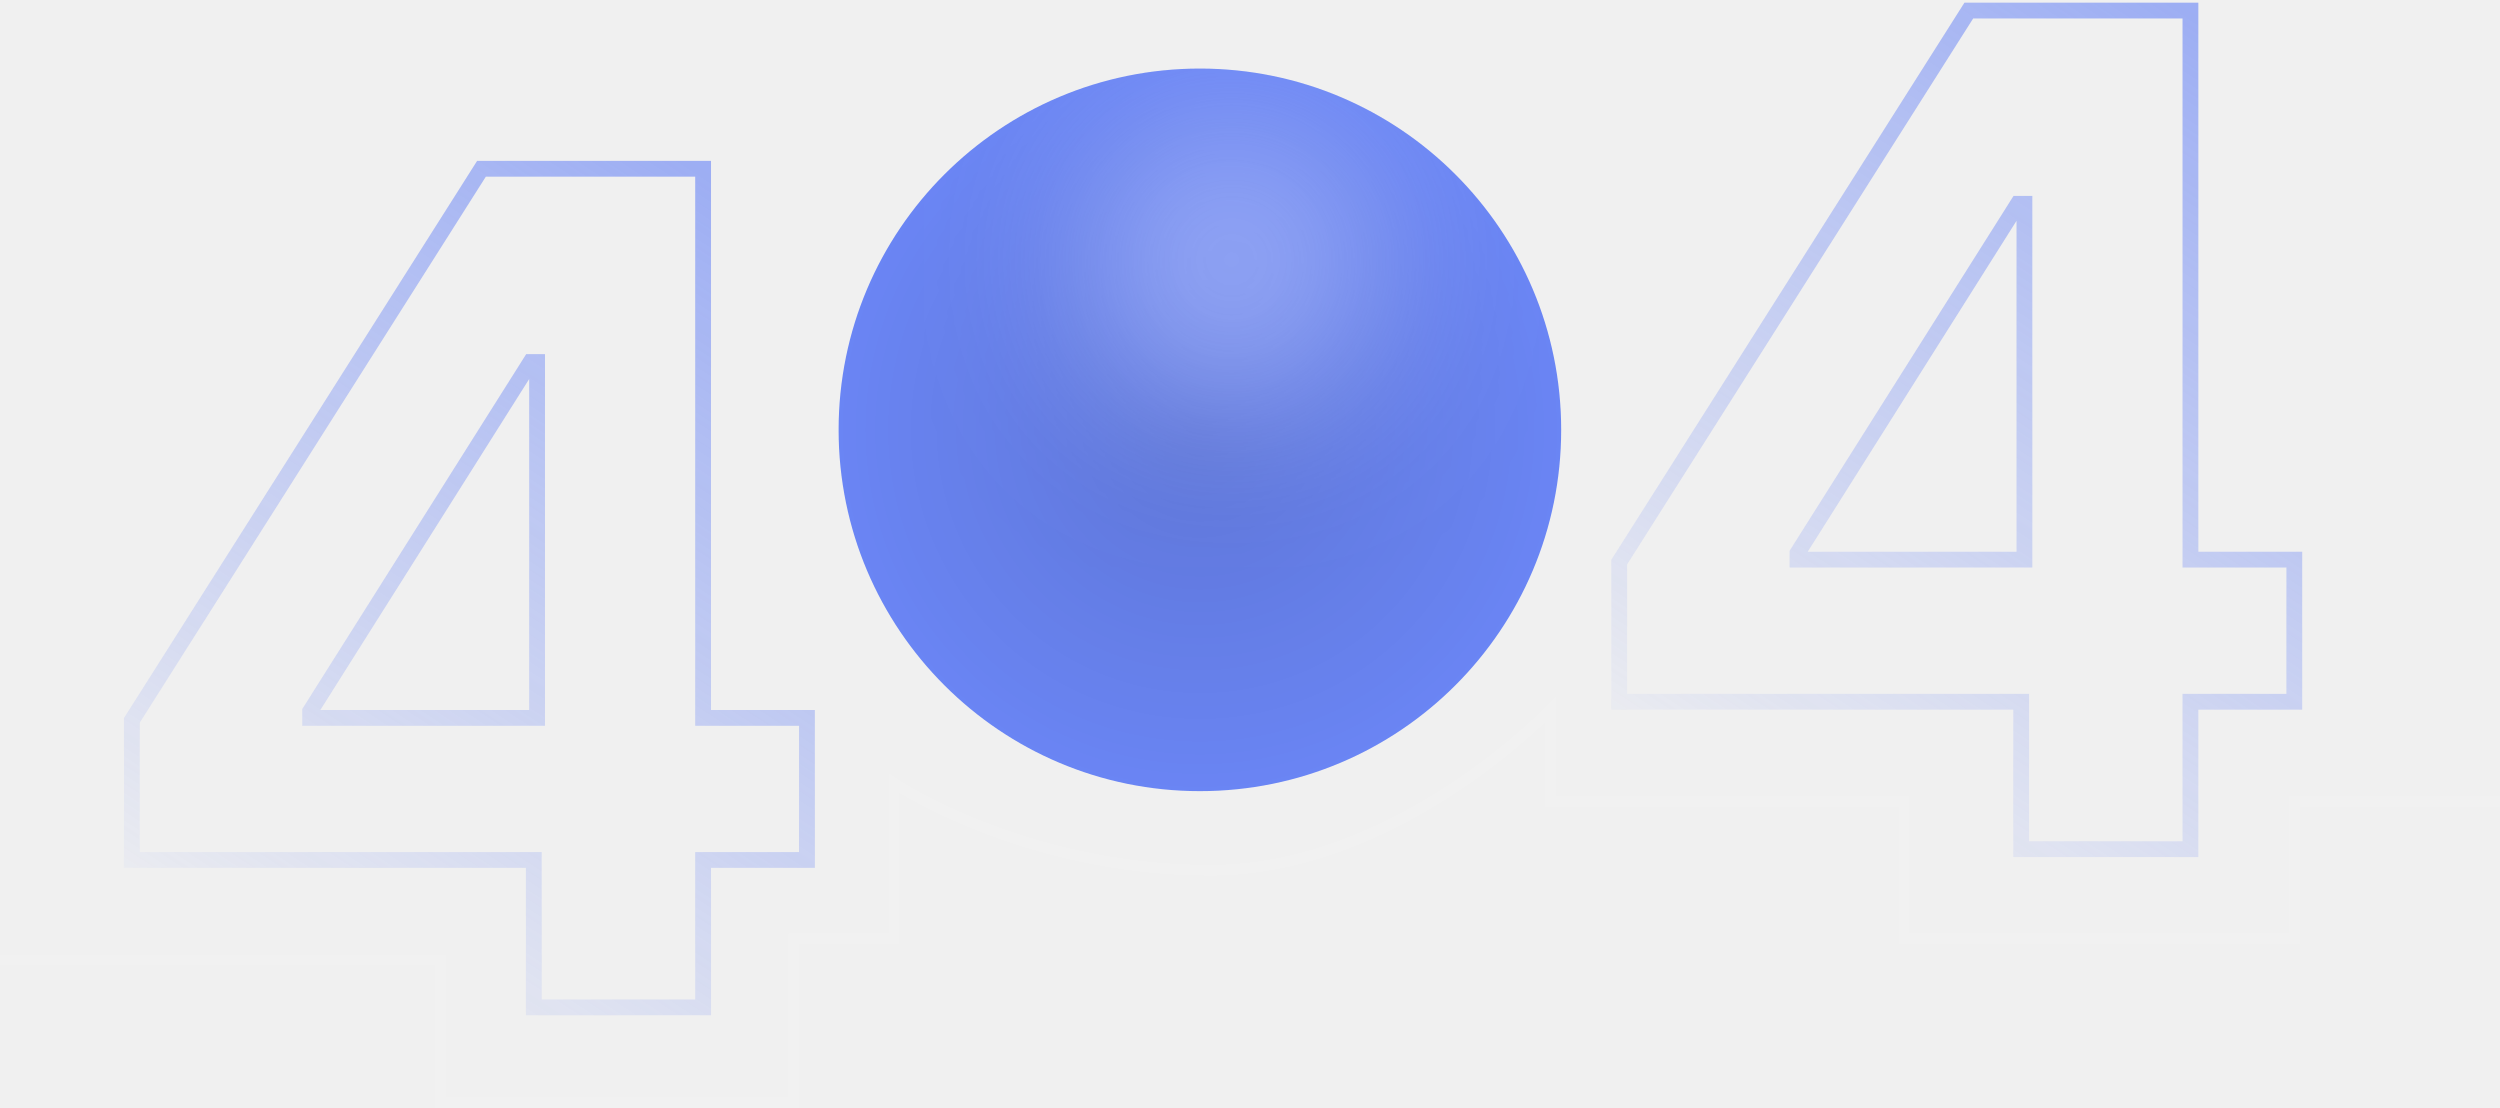
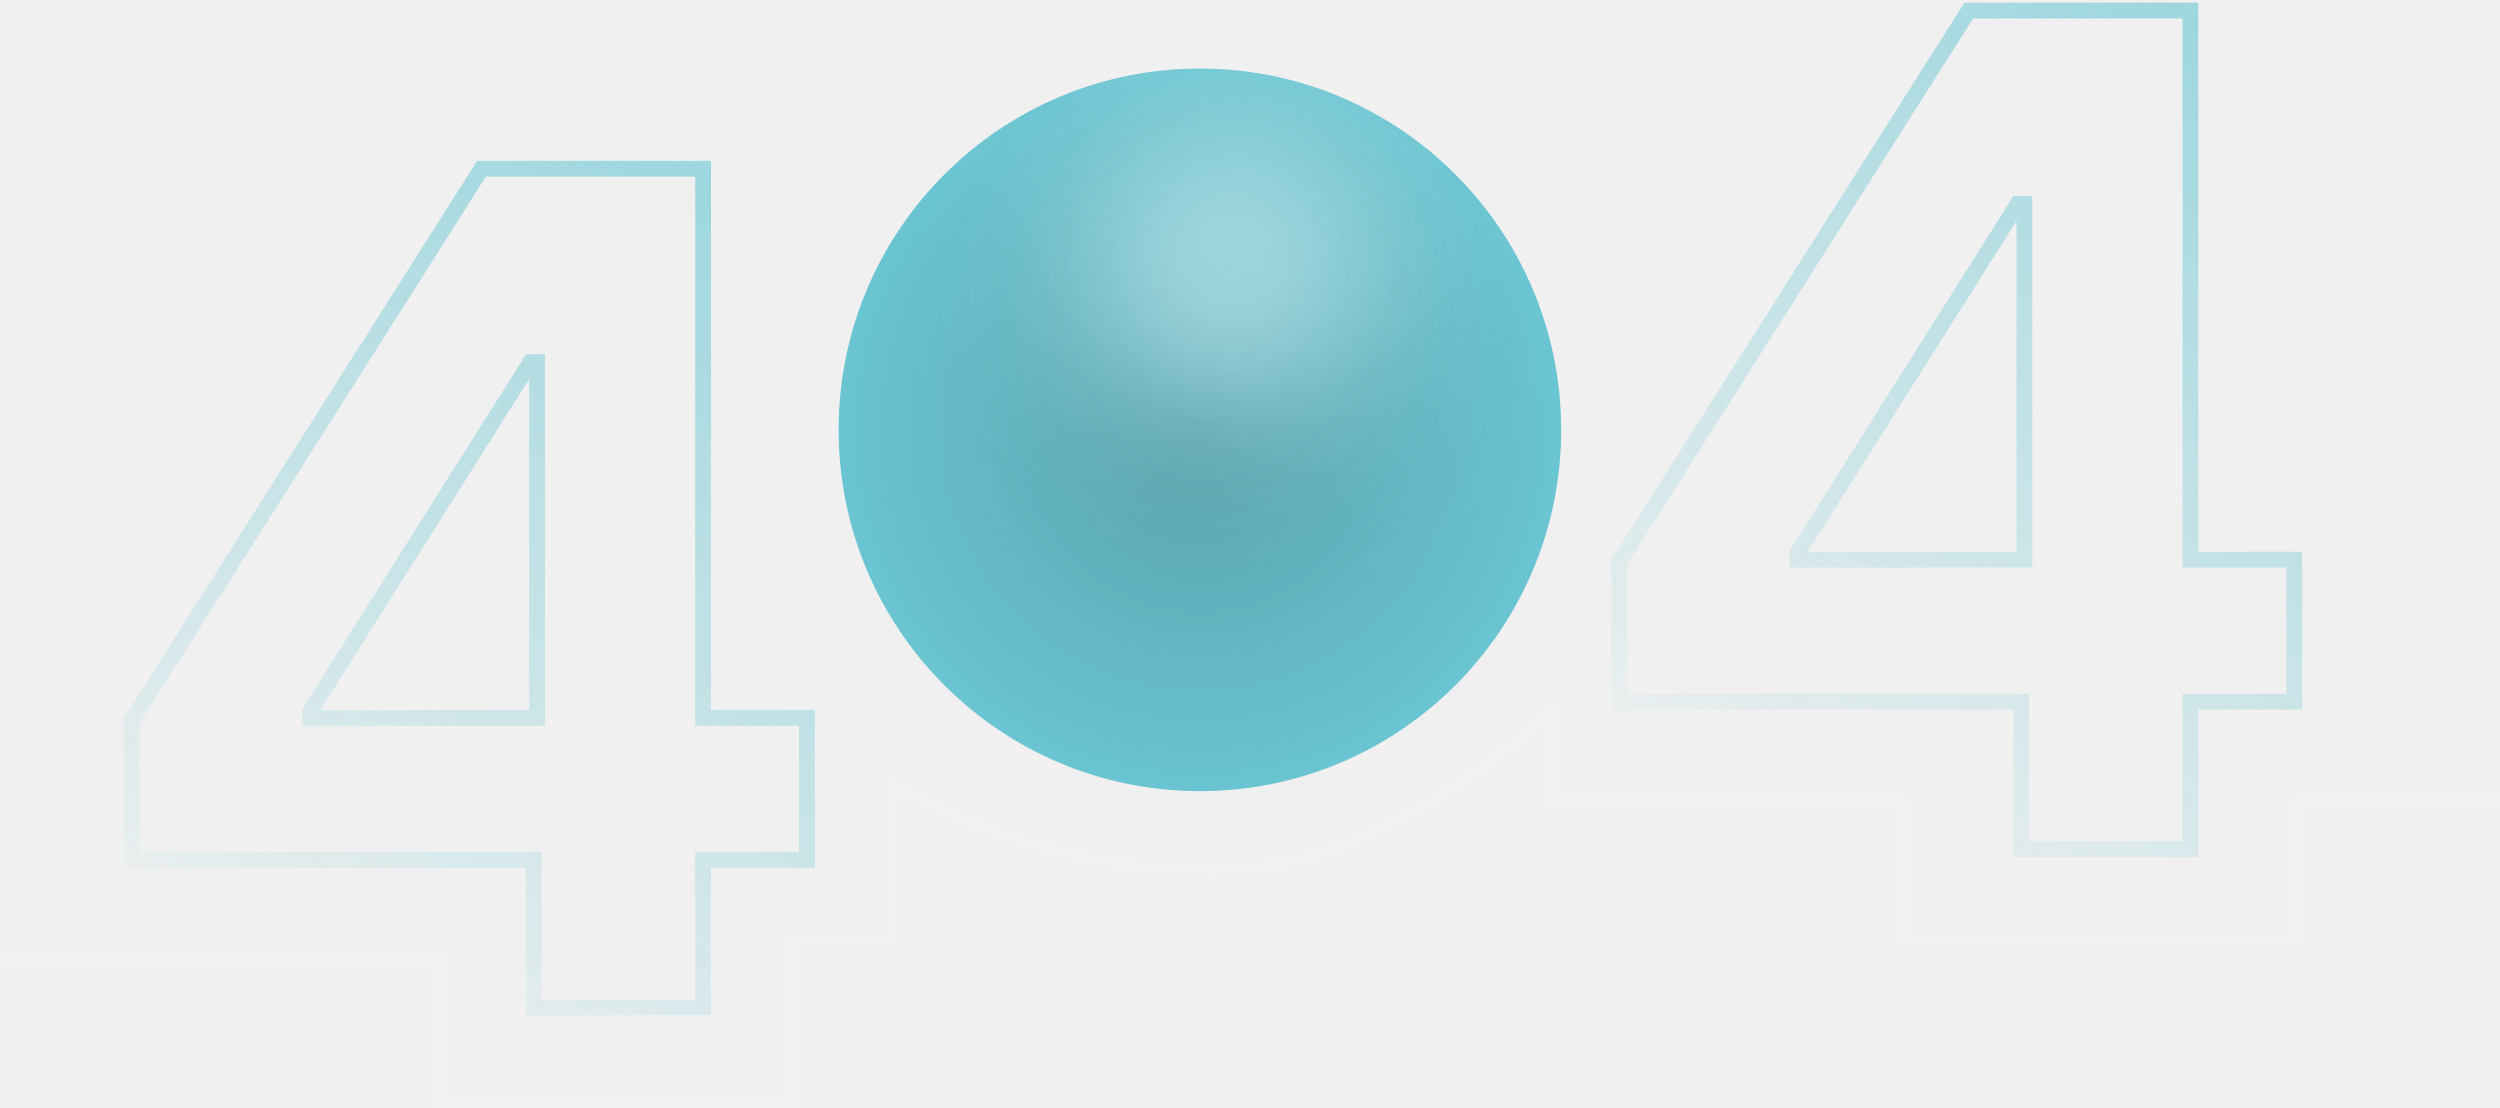
<svg xmlns="http://www.w3.org/2000/svg" xmlns:xlink="http://www.w3.org/1999/xlink" fill="none" height="210" viewBox="0 0 474 210" width="474">
  <filter id="a" color-interpolation-filters="sRGB" filterUnits="userSpaceOnUse" height="116.412" width="116.412" x="175.337" y="-8.941">
    <feFlood flood-opacity="0" result="BackgroundImageFix" />
    <feBlend in="SourceGraphic" in2="BackgroundImageFix" mode="normal" result="shape" />
    <feGaussianBlur result="effect1_foregroundBlur_116:1137" stdDeviation="15" />
  </filter>
  <linearGradient id="b">
-     <stop offset="0" stop-color="#4a6cf7" stop-opacity="0" />
-     <stop offset="1" stop-color="#4a6cf7" />
+     <stop offset="0" stop-color="#4bbdcd" stop-opacity="0" />
+     <stop offset="1" stop-color="#4bbdcd" />
  </linearGradient>
  <linearGradient id="c" gradientUnits="userSpaceOnUse" x1="25" x2="126.155" xlink:href="#b" y1="183" y2="27.084" />
  <linearGradient id="d" gradientUnits="userSpaceOnUse" x1="307" x2="408.155" xlink:href="#b" y1="153" y2="-2.916" />
  <radialGradient id="e" cx="0" cy="0" gradientTransform="matrix(0 73.5368 -73.5368 0 227.5 81.5)" gradientUnits="userSpaceOnUse" r="1">
    <stop offset="0" stop-opacity=".47" />
    <stop offset="1" stop-opacity="0" />
  </radialGradient>
  <mask id="f" height="137" maskUnits="userSpaceOnUse" width="137" x="159" y="13">
-     <circle cx="227.5" cy="81.5" fill="#4a6cf7" opacity=".8" r="68.5" />
+     <circle cx="227.5" cy="81.5" fill="#4bbdcd" opacity=".8" r="68.5" />
  </mask>
  <path d="m25 163.051h76.211v27.949h32.097v-27.949h19.692v-26.94h-19.692v-104.111h-42.021l-66.287 104.577zm76.831-26.94h-43.029v-1.242l41.788-66.225h1.24z" opacity=".5" stroke="url(#c)" stroke-width="3" />
  <path d="m307 133.051h76.211v27.949h32.097v-27.949h19.692v-26.94h-19.692v-104.111h-42.021l-66.287 104.577zm76.831-26.94h-43.028v-1.242l41.788-66.225h1.24z" opacity=".5" stroke="url(#d)" stroke-width="3" />
-   <circle cx="227.5" cy="81.5" fill="#4a6cf7" opacity=".8" r="68.5" />
+   <circle cx="227.5" cy="81.5" fill="#4bbdcd" opacity=".8" r="68.5" />
  <g mask="url(#f)">
    <circle cx="227.5" cy="81.5" fill="url(#e)" opacity=".8" r="68.5" />
    <g filter="url(#a)" opacity=".8">
      <circle cx="233.543" cy="49.264" fill="#fff" r="28.206" />
    </g>
  </g>
  <path d="m0 182h83.5v27h67v-31h19v-29.5s24.5 16.5 60 16.5 64.5-30.5 64.5-30.5v17.5h12.5 54.5v26h74v-26h39" stroke="#fff" stroke-opacity=".08" stroke-width="2" />
</svg>
